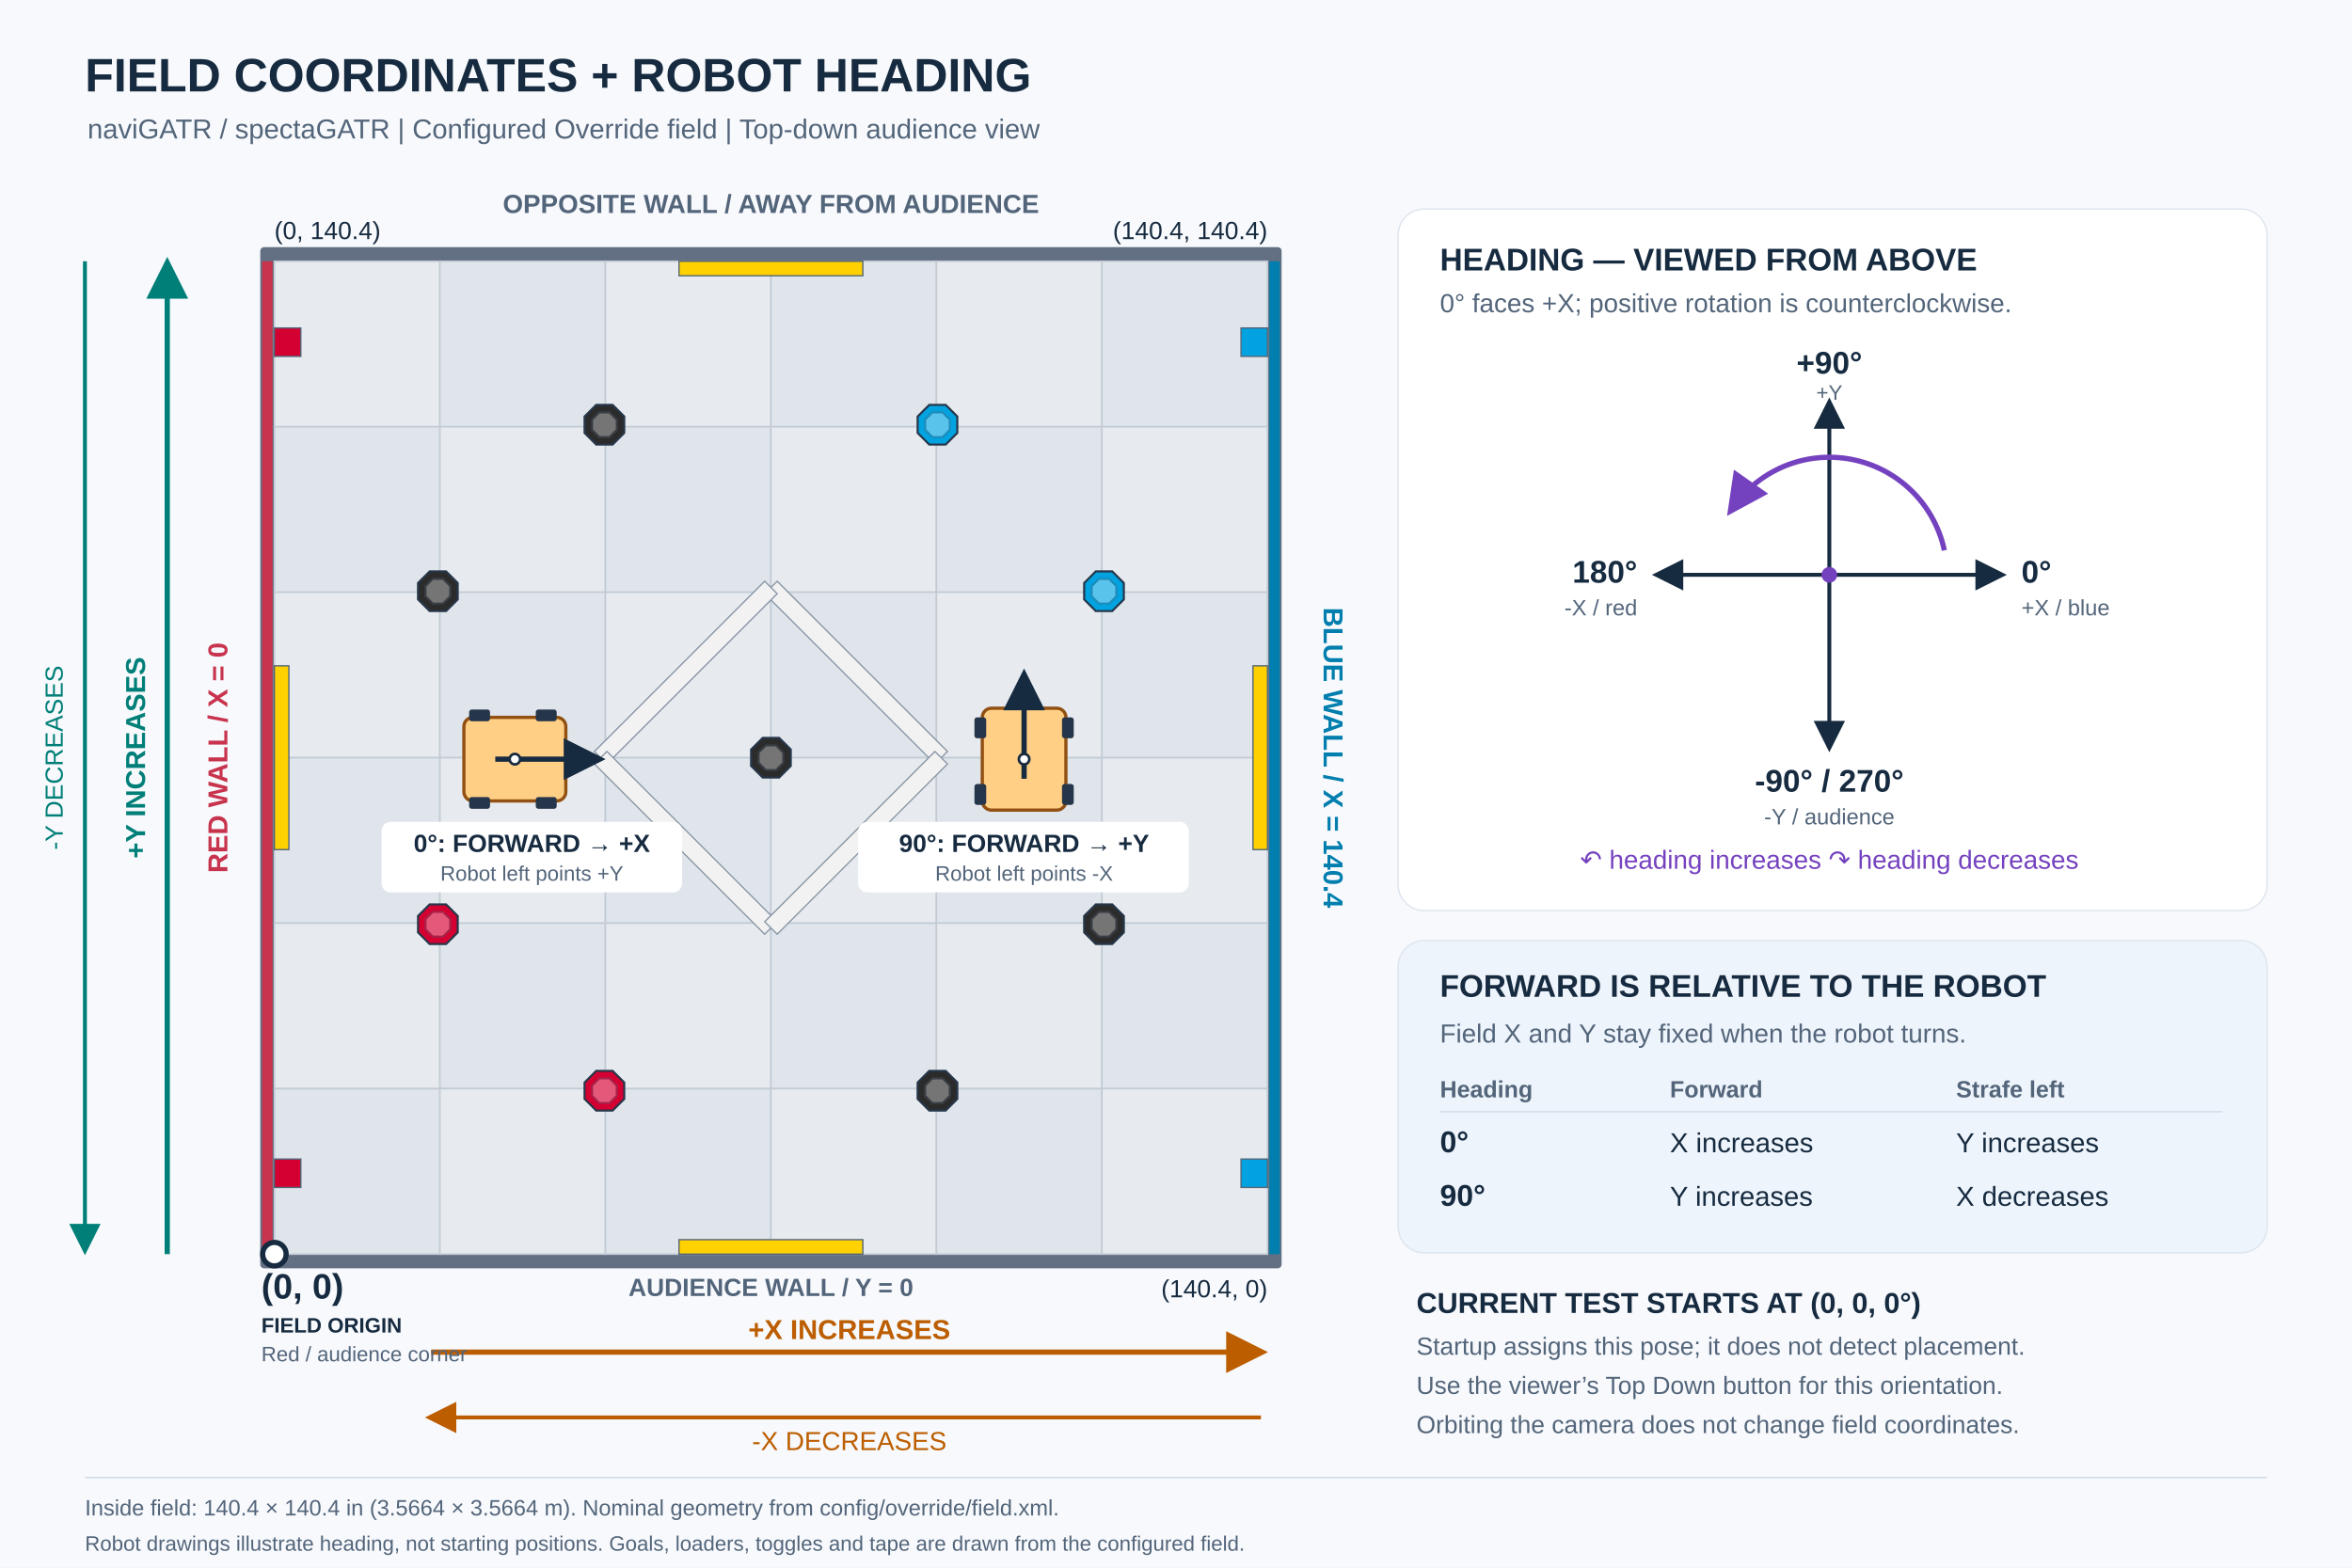
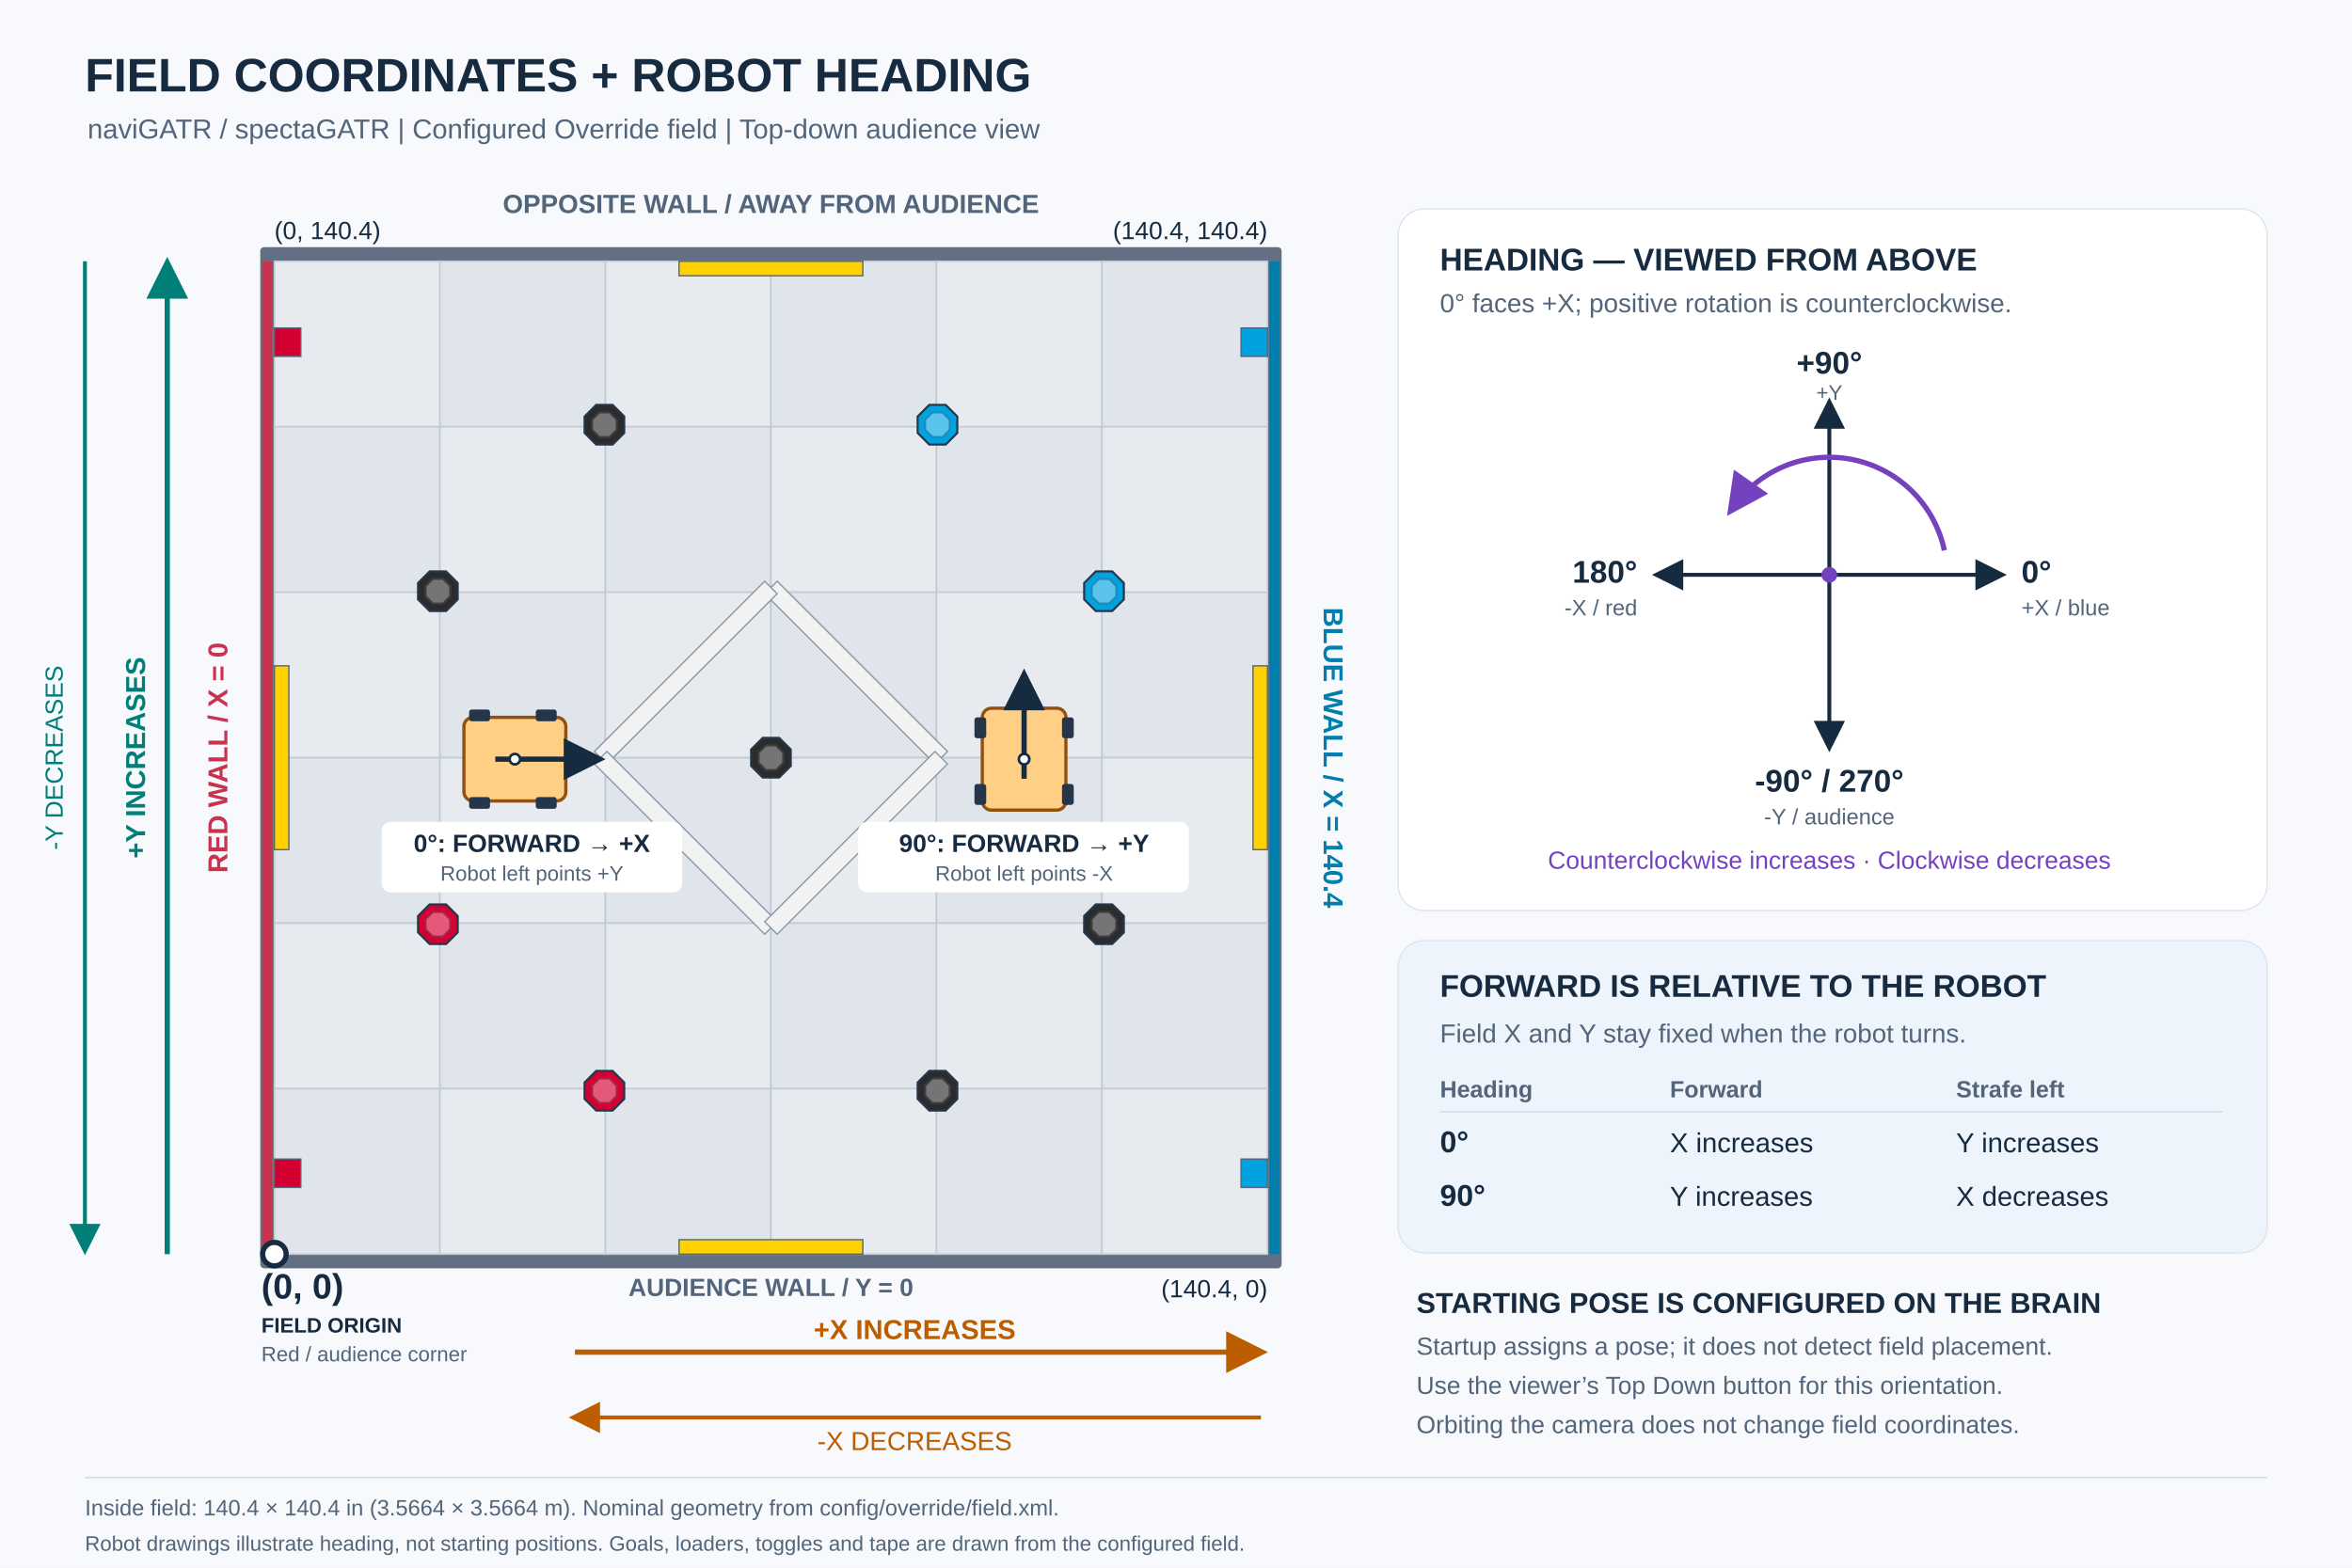
<svg xmlns="http://www.w3.org/2000/svg" width="1800" height="1200" viewBox="0 0 1800 1200">
  <defs>
    <marker id="arrow-ink" viewBox="0 0 10 10" refX="8" refY="5" markerWidth="8" markerHeight="8" orient="auto-start-reverse">
      <path d="M 0 0 L 10 5 L 0 10 z" fill="#172b40" />
    </marker>
    <marker id="arrow-x" viewBox="0 0 10 10" refX="8" refY="5" markerWidth="8" markerHeight="8" orient="auto-start-reverse">
      <path d="M 0 0 L 10 5 L 0 10 z" fill="#bc5d00" />
    </marker>
    <marker id="arrow-y" viewBox="0 0 10 10" refX="8" refY="5" markerWidth="8" markerHeight="8" orient="auto-start-reverse">
      <path d="M 0 0 L 10 5 L 0 10 z" fill="#007f78" />
    </marker>
    <marker id="arrow-heading" viewBox="0 0 10 10" refX="8" refY="5" markerWidth="8" markerHeight="8" orient="auto-start-reverse">
      <path d="M 0 0 L 10 5 L 0 10 z" fill="#7542bf" />
    </marker>
  </defs>
  <rect width="1800" height="1200" fill="#f7f9fc" />
  <g font-family="Arial, sans-serif">
    <text x="65" y="70" fill="#172b40" font-size="36" font-weight="bold" text-anchor="start">FIELD COORDINATES + ROBOT HEADING</text>
    <text x="67" y="106" fill="#53657a" font-size="21" font-weight="normal" text-anchor="start">naviGATR / spectaGATR  |  Configured Override field  |  Top-down audience view</text>
    <text x="590" y="163" fill="#53657a" font-size="20" font-weight="bold" text-anchor="middle">OPPOSITE WALL  /  AWAY FROM AUDIENCE</text>
    <rect x="199.175" y="189.175" width="781.651" height="781.651" rx="3" fill="#637083" stroke="none" stroke-width="1" />
    <rect x="210" y="200" width="760" height="760" rx="0" fill="#dce2e8" stroke="none" stroke-width="1" />
    <rect x="210.0" y="200.0" width="126.667" height="126.667" rx="0" fill="#e7ebef" stroke="#c2cbd5" stroke-width="1.2" />
    <rect x="336.667" y="200.0" width="126.667" height="126.667" rx="0" fill="#dfe5eb" stroke="#c2cbd5" stroke-width="1.2" />
    <rect x="463.333" y="200.0" width="126.667" height="126.667" rx="0" fill="#e7ebef" stroke="#c2cbd5" stroke-width="1.2" />
    <rect x="590.0" y="200.0" width="126.667" height="126.667" rx="0" fill="#dfe5eb" stroke="#c2cbd5" stroke-width="1.2" />
    <rect x="716.667" y="200.0" width="126.667" height="126.667" rx="0" fill="#e7ebef" stroke="#c2cbd5" stroke-width="1.2" />
    <rect x="843.333" y="200.0" width="126.667" height="126.667" rx="0" fill="#dfe5eb" stroke="#c2cbd5" stroke-width="1.2" />
    <rect x="210.0" y="326.667" width="126.667" height="126.667" rx="0" fill="#dfe5eb" stroke="#c2cbd5" stroke-width="1.2" />
    <rect x="336.667" y="326.667" width="126.667" height="126.667" rx="0" fill="#e7ebef" stroke="#c2cbd5" stroke-width="1.2" />
    <rect x="463.333" y="326.667" width="126.667" height="126.667" rx="0" fill="#dfe5eb" stroke="#c2cbd5" stroke-width="1.2" />
    <rect x="590.0" y="326.667" width="126.667" height="126.667" rx="0" fill="#e7ebef" stroke="#c2cbd5" stroke-width="1.2" />
    <rect x="716.667" y="326.667" width="126.667" height="126.667" rx="0" fill="#dfe5eb" stroke="#c2cbd5" stroke-width="1.2" />
    <rect x="843.333" y="326.667" width="126.667" height="126.667" rx="0" fill="#e7ebef" stroke="#c2cbd5" stroke-width="1.2" />
    <rect x="210.0" y="453.333" width="126.667" height="126.667" rx="0" fill="#e7ebef" stroke="#c2cbd5" stroke-width="1.2" />
    <rect x="336.667" y="453.333" width="126.667" height="126.667" rx="0" fill="#dfe5eb" stroke="#c2cbd5" stroke-width="1.2" />
    <rect x="463.333" y="453.333" width="126.667" height="126.667" rx="0" fill="#e7ebef" stroke="#c2cbd5" stroke-width="1.2" />
    <rect x="590.0" y="453.333" width="126.667" height="126.667" rx="0" fill="#dfe5eb" stroke="#c2cbd5" stroke-width="1.2" />
    <rect x="716.667" y="453.333" width="126.667" height="126.667" rx="0" fill="#e7ebef" stroke="#c2cbd5" stroke-width="1.2" />
    <rect x="843.333" y="453.333" width="126.667" height="126.667" rx="0" fill="#dfe5eb" stroke="#c2cbd5" stroke-width="1.2" />
    <rect x="210.0" y="580.0" width="126.667" height="126.667" rx="0" fill="#dfe5eb" stroke="#c2cbd5" stroke-width="1.2" />
    <rect x="336.667" y="580.0" width="126.667" height="126.667" rx="0" fill="#e7ebef" stroke="#c2cbd5" stroke-width="1.2" />
    <rect x="463.333" y="580.0" width="126.667" height="126.667" rx="0" fill="#dfe5eb" stroke="#c2cbd5" stroke-width="1.2" />
    <rect x="590.0" y="580.0" width="126.667" height="126.667" rx="0" fill="#e7ebef" stroke="#c2cbd5" stroke-width="1.2" />
    <rect x="716.667" y="580.0" width="126.667" height="126.667" rx="0" fill="#dfe5eb" stroke="#c2cbd5" stroke-width="1.2" />
    <rect x="843.333" y="580.0" width="126.667" height="126.667" rx="0" fill="#e7ebef" stroke="#c2cbd5" stroke-width="1.2" />
    <rect x="210.0" y="706.667" width="126.667" height="126.667" rx="0" fill="#e7ebef" stroke="#c2cbd5" stroke-width="1.2" />
    <rect x="336.667" y="706.667" width="126.667" height="126.667" rx="0" fill="#dfe5eb" stroke="#c2cbd5" stroke-width="1.2" />
    <rect x="463.333" y="706.667" width="126.667" height="126.667" rx="0" fill="#e7ebef" stroke="#c2cbd5" stroke-width="1.2" />
    <rect x="590.0" y="706.667" width="126.667" height="126.667" rx="0" fill="#dfe5eb" stroke="#c2cbd5" stroke-width="1.2" />
    <rect x="716.667" y="706.667" width="126.667" height="126.667" rx="0" fill="#e7ebef" stroke="#c2cbd5" stroke-width="1.2" />
    <rect x="843.333" y="706.667" width="126.667" height="126.667" rx="0" fill="#dfe5eb" stroke="#c2cbd5" stroke-width="1.2" />
    <rect x="210.0" y="833.333" width="126.667" height="126.667" rx="0" fill="#dfe5eb" stroke="#c2cbd5" stroke-width="1.2" />
    <rect x="336.667" y="833.333" width="126.667" height="126.667" rx="0" fill="#e7ebef" stroke="#c2cbd5" stroke-width="1.2" />
    <rect x="463.333" y="833.333" width="126.667" height="126.667" rx="0" fill="#dfe5eb" stroke="#c2cbd5" stroke-width="1.2" />
    <rect x="590.0" y="833.333" width="126.667" height="126.667" rx="0" fill="#e7ebef" stroke="#c2cbd5" stroke-width="1.2" />
    <rect x="716.667" y="833.333" width="126.667" height="126.667" rx="0" fill="#dfe5eb" stroke="#c2cbd5" stroke-width="1.2" />
    <rect x="843.333" y="833.333" width="126.667" height="126.667" rx="0" fill="#e7ebef" stroke="#c2cbd5" stroke-width="1.2" />
    <g transform="translate(220.1223 898.0731) rotate(-0.0)">
      <rect x="-10.122" y="-10.879" width="20.245" height="21.758" rx="0" fill="#d50032" stroke="#53657a" stroke-width="1.0" />
    </g>
    <g transform="translate(220.1223 261.9269) rotate(-0.0)">
      <rect x="-10.122" y="-10.879" width="20.245" height="21.758" rx="0" fill="#d50032" stroke="#53657a" stroke-width="1.0" />
    </g>
    <g transform="translate(959.8777 898.0731) rotate(-0.0)">
      <rect x="-10.122" y="-10.879" width="20.245" height="21.758" rx="0" fill="#00a3e0" stroke="#53657a" stroke-width="1.0" />
    </g>
    <g transform="translate(959.8777 261.9269) rotate(-0.0)">
      <rect x="-10.122" y="-10.879" width="20.245" height="21.758" rx="0" fill="#00a3e0" stroke="#53657a" stroke-width="1.0" />
    </g>
    <g transform="translate(590.0 205.5406) rotate(-0.0)">
      <rect x="-70.344" y="-5.541" width="140.689" height="11.081" rx="0" fill="#ffd100" stroke="#53657a" stroke-width="1.0" />
    </g>
    <g transform="translate(590.0 954.4594) rotate(-0.0)">
      <rect x="-70.344" y="-5.541" width="140.689" height="11.081" rx="0" fill="#ffd100" stroke="#53657a" stroke-width="1.0" />
    </g>
    <g transform="translate(215.5406 580.0) rotate(-0.0)">
      <rect x="-5.541" y="-70.344" width="11.081" height="140.689" rx="0" fill="#ffd100" stroke="#53657a" stroke-width="1.0" />
    </g>
    <g transform="translate(964.4594 580.0) rotate(-0.0)">
      <rect x="-5.541" y="-70.344" width="11.081" height="140.689" rx="0" fill="#ffd100" stroke="#53657a" stroke-width="1.0" />
    </g>
    <g transform="translate(655.1553 514.8447) rotate(45.0)">
      <rect x="-92.144" y="-6.766" width="184.289" height="13.532" rx="0" fill="#f2f2f2" stroke="#8895a5" stroke-width="1.0" />
    </g>
    <g transform="translate(524.8447 514.8447) rotate(-45.0)">
      <rect x="-92.144" y="-6.766" width="184.289" height="13.532" rx="0" fill="#f2f2f2" stroke="#8895a5" stroke-width="1.0" />
    </g>
    <g transform="translate(524.8447 645.1553) rotate(45.0)">
      <rect x="-92.144" y="-6.766" width="184.289" height="13.532" rx="0" fill="#f2f2f2" stroke="#8895a5" stroke-width="1.0" />
    </g>
    <g transform="translate(655.1553 645.1553) rotate(-45.0)">
      <rect x="-92.144" y="-6.766" width="184.289" height="13.532" rx="0" fill="#f2f2f2" stroke="#8895a5" stroke-width="1.0" />
    </g>
    <g transform="translate(462.5537 325.1074) rotate(-0.0)">
      <polygon points="15.183,6.289 6.289,15.183 -6.289,15.183 -15.183,6.289 -15.183,-6.289 -6.289,-15.183 6.289,-15.183 15.183,-6.289" fill="#2b2b2b" stroke="#26364a" stroke-width="1.6" />
      <polygon points="9.462,3.919 3.919,9.462 -3.919,9.462 -9.462,3.919 -9.462,-3.919 -3.919,-9.462 3.919,-9.462 9.462,-3.919" fill="#ffffff" stroke="#526074" stroke-width="1.6" opacity="0.35" />
    </g>
    <g transform="translate(717.4463 325.1074) rotate(-0.0)">
      <polygon points="15.183,6.289 6.289,15.183 -6.289,15.183 -15.183,6.289 -15.183,-6.289 -6.289,-15.183 6.289,-15.183 15.183,-6.289" fill="#00a3e0" stroke="#26364a" stroke-width="1.6" />
      <polygon points="9.462,3.919 3.919,9.462 -3.919,9.462 -9.462,3.919 -9.462,-3.919 -3.919,-9.462 3.919,-9.462 9.462,-3.919" fill="#ffffff" stroke="#526074" stroke-width="1.6" opacity="0.35" />
    </g>
    <g transform="translate(335.1074 452.5537) rotate(-0.0)">
      <polygon points="15.183,6.289 6.289,15.183 -6.289,15.183 -15.183,6.289 -15.183,-6.289 -6.289,-15.183 6.289,-15.183 15.183,-6.289" fill="#2b2b2b" stroke="#26364a" stroke-width="1.6" />
      <polygon points="9.462,3.919 3.919,9.462 -3.919,9.462 -9.462,3.919 -9.462,-3.919 -3.919,-9.462 3.919,-9.462 9.462,-3.919" fill="#ffffff" stroke="#526074" stroke-width="1.6" opacity="0.35" />
    </g>
    <g transform="translate(844.8926 452.5537) rotate(-0.0)">
      <polygon points="15.183,6.289 6.289,15.183 -6.289,15.183 -15.183,6.289 -15.183,-6.289 -6.289,-15.183 6.289,-15.183 15.183,-6.289" fill="#00a3e0" stroke="#26364a" stroke-width="1.6" />
      <polygon points="9.462,3.919 3.919,9.462 -3.919,9.462 -9.462,3.919 -9.462,-3.919 -3.919,-9.462 3.919,-9.462 9.462,-3.919" fill="#ffffff" stroke="#526074" stroke-width="1.6" opacity="0.35" />
    </g>
    <g transform="translate(590.0 580.0) rotate(-0.0)">
      <polygon points="15.183,6.289 6.289,15.183 -6.289,15.183 -15.183,6.289 -15.183,-6.289 -6.289,-15.183 6.289,-15.183 15.183,-6.289" fill="#2b2b2b" stroke="#26364a" stroke-width="1.6" />
      <polygon points="9.462,3.919 3.919,9.462 -3.919,9.462 -9.462,3.919 -9.462,-3.919 -3.919,-9.462 3.919,-9.462 9.462,-3.919" fill="#ffffff" stroke="#526074" stroke-width="1.6" opacity="0.35" />
    </g>
    <g transform="translate(335.1074 707.4463) rotate(-0.0)">
      <polygon points="15.183,6.289 6.289,15.183 -6.289,15.183 -15.183,6.289 -15.183,-6.289 -6.289,-15.183 6.289,-15.183 15.183,-6.289" fill="#d50032" stroke="#26364a" stroke-width="1.6" />
      <polygon points="9.462,3.919 3.919,9.462 -3.919,9.462 -9.462,3.919 -9.462,-3.919 -3.919,-9.462 3.919,-9.462 9.462,-3.919" fill="#ffffff" stroke="#526074" stroke-width="1.6" opacity="0.35" />
    </g>
    <g transform="translate(844.8926 707.4463) rotate(-0.0)">
      <polygon points="15.183,6.289 6.289,15.183 -6.289,15.183 -15.183,6.289 -15.183,-6.289 -6.289,-15.183 6.289,-15.183 15.183,-6.289" fill="#2b2b2b" stroke="#26364a" stroke-width="1.6" />
      <polygon points="9.462,3.919 3.919,9.462 -3.919,9.462 -9.462,3.919 -9.462,-3.919 -3.919,-9.462 3.919,-9.462 9.462,-3.919" fill="#ffffff" stroke="#526074" stroke-width="1.6" opacity="0.35" />
    </g>
    <g transform="translate(462.5537 834.8926) rotate(-0.0)">
      <polygon points="15.183,6.289 6.289,15.183 -6.289,15.183 -15.183,6.289 -15.183,-6.289 -6.289,-15.183 6.289,-15.183 15.183,-6.289" fill="#d50032" stroke="#26364a" stroke-width="1.6" />
      <polygon points="9.462,3.919 3.919,9.462 -3.919,9.462 -9.462,3.919 -9.462,-3.919 -3.919,-9.462 3.919,-9.462 9.462,-3.919" fill="#ffffff" stroke="#526074" stroke-width="1.6" opacity="0.35" />
    </g>
    <g transform="translate(717.4463 834.8926) rotate(-0.0)">
      <polygon points="15.183,6.289 6.289,15.183 -6.289,15.183 -15.183,6.289 -15.183,-6.289 -6.289,-15.183 6.289,-15.183 15.183,-6.289" fill="#2b2b2b" stroke="#26364a" stroke-width="1.6" />
      <polygon points="9.462,3.919 3.919,9.462 -3.919,9.462 -9.462,3.919 -9.462,-3.919 -3.919,-9.462 3.919,-9.462 9.462,-3.919" fill="#ffffff" stroke="#526074" stroke-width="1.6" opacity="0.35" />
    </g>
    <line x1="204.587" y1="200" x2="204.587" y2="960" stroke="#c8334d" stroke-width="8" />
    <line x1="975.413" y1="200" x2="975.413" y2="960" stroke="#007eae" stroke-width="8" />
    <text x="174" y="580" fill="#c8334d" font-size="21" font-weight="bold" text-anchor="middle" transform="rotate(-90 174 580)">RED WALL  /  X = 0</text>
    <text x="1013" y="580" fill="#007eae" font-size="21" font-weight="bold" text-anchor="middle" transform="rotate(90 1013 580)">BLUE WALL  /  X = 140.4</text>
    <line x1="128" y1="960" x2="128" y2="203" stroke="#007f78" stroke-width="4" marker-end="url(#arrow-y)" />
    <text x="111" y="580" fill="#007f78" font-size="21" font-weight="bold" text-anchor="middle" transform="rotate(-90 111 580)">+Y  INCREASES</text>
    <line x1="65" y1="200" x2="65" y2="956" stroke="#007f78" stroke-width="3" marker-end="url(#arrow-y)" />
    <text x="48" y="580" fill="#007f78" font-size="19" font-weight="normal" text-anchor="middle" transform="rotate(-90 48 580)">-Y  DECREASES</text>
-     <line x1="330" y1="1035" x2="964" y2="1035" stroke="#bc5d00" stroke-width="4" marker-end="url(#arrow-x)" />
-     <text x="650" y="1025" fill="#bc5d00" font-size="21" font-weight="bold" text-anchor="middle">+X INCREASES</text>
-     <line x1="965" y1="1085" x2="330" y2="1085" stroke="#bc5d00" stroke-width="3" marker-end="url(#arrow-x)" />
-     <text x="650" y="1110" fill="#bc5d00" font-size="20" font-weight="normal" text-anchor="middle">-X DECREASES</text>
+     <line x1="440" y1="1035" x2="964" y2="1035" stroke="#bc5d00" stroke-width="4" marker-end="url(#arrow-x)" />
+     <text x="700" y="1025" fill="#bc5d00" font-size="21" font-weight="bold" text-anchor="middle">+X INCREASES</text>
+     <line x1="965" y1="1085" x2="440" y2="1085" stroke="#bc5d00" stroke-width="3" marker-end="url(#arrow-x)" />
+     <text x="700" y="1110" fill="#bc5d00" font-size="20" font-weight="normal" text-anchor="middle">-X DECREASES</text>
    <text x="210" y="183" fill="#172b40" font-size="19" font-weight="normal" text-anchor="start">(0, 140.4)</text>
    <text x="970" y="183" fill="#172b40" font-size="19" font-weight="normal" text-anchor="end">(140.4, 140.4)</text>
    <text x="970" y="993" fill="#172b40" font-size="19" font-weight="normal" text-anchor="end">(140.4, 0)</text>
    <circle cx="210" cy="960" r="9" fill="#fff" stroke="#172b40" stroke-width="4" />
    <text x="200" y="994" fill="#172b40" font-size="27" font-weight="bold" text-anchor="start">(0, 0)</text>
    <text x="200" y="1020" fill="#172b40" font-size="16" font-weight="bold" text-anchor="start">FIELD ORIGIN</text>
    <text x="200" y="1042" fill="#53657a" font-size="16" font-weight="normal" text-anchor="start">Red / audience corner</text>
    <text x="590" y="992" fill="#53657a" font-size="19" font-weight="bold" text-anchor="middle">AUDIENCE WALL  /  Y = 0</text>
    <g transform="translate(394.0332 581.1081) rotate(0)">
      <rect x="-39" y="-32" width="78" height="64" rx="7" fill="#ffcf86" stroke="#925113" stroke-width="2.5" />
      <rect x="-35" y="-38" width="16" height="9" rx="2" fill="#26364a" stroke="none" stroke-width="1" />
      <rect x="-35" y="29" width="16" height="9" rx="2" fill="#26364a" stroke="none" stroke-width="1" />
      <rect x="16" y="-38" width="16" height="9" rx="2" fill="#26364a" stroke="none" stroke-width="1" />
      <rect x="16" y="29" width="16" height="9" rx="2" fill="#26364a" stroke="none" stroke-width="1" />
      <line x1="-15" y1="0" x2="63" y2="0" stroke="#172b40" stroke-width="4" marker-end="url(#arrow-ink)" />
      <circle r="4" fill="#fff" stroke="#172b40" stroke-width="2" />
    </g>
    <rect x="292.033" y="629.108" width="230" height="54" rx="7" fill="#ffffff" stroke="none" stroke-width="1" />
    <text x="407.033" y="652.108" fill="#172b40" font-size="19" font-weight="bold" text-anchor="middle">0°: FORWARD → +X</text>
    <text x="407.033" y="674.108" fill="#53657a" font-size="16" font-weight="normal" text-anchor="middle">Robot left points +Y</text>
    <g transform="translate(783.7506 581.1081) rotate(-90)">
      <rect x="-39" y="-32" width="78" height="64" rx="7" fill="#ffcf86" stroke="#925113" stroke-width="2.5" />
      <rect x="-35" y="-38" width="16" height="9" rx="2" fill="#26364a" stroke="none" stroke-width="1" />
      <rect x="-35" y="29" width="16" height="9" rx="2" fill="#26364a" stroke="none" stroke-width="1" />
      <rect x="16" y="-38" width="16" height="9" rx="2" fill="#26364a" stroke="none" stroke-width="1" />
      <rect x="16" y="29" width="16" height="9" rx="2" fill="#26364a" stroke="none" stroke-width="1" />
      <line x1="-15" y1="0" x2="63" y2="0" stroke="#172b40" stroke-width="4" marker-end="url(#arrow-ink)" />
      <circle r="4" fill="#fff" stroke="#172b40" stroke-width="2" />
    </g>
    <rect x="656.751" y="629.108" width="253" height="54" rx="7" fill="#ffffff" stroke="none" stroke-width="1" />
    <text x="783.751" y="652.108" fill="#172b40" font-size="19" font-weight="bold" text-anchor="middle">90°: FORWARD → +Y</text>
    <text x="783.751" y="674.108" fill="#53657a" font-size="16" font-weight="normal" text-anchor="middle">Robot left points -X</text>
    <rect x="1070" y="160" width="665" height="537" rx="20" fill="#ffffff" stroke="#dce4ed" stroke-width="1" />
    <text x="1102" y="207" fill="#172b40" font-size="24" font-weight="bold" text-anchor="start">HEADING — VIEWED FROM ABOVE</text>
    <text x="1102" y="239" fill="#53657a" font-size="20" font-weight="normal" text-anchor="start">0° faces +X; positive rotation is counterclockwise.</text>
    <line x1="1400" y1="440" x2="1531.0" y2="440.0" stroke="#172b40" stroke-width="3" marker-end="url(#arrow-ink)" />
    <line x1="1400" y1="440" x2="1400.0" y2="309.0" stroke="#172b40" stroke-width="3" marker-end="url(#arrow-ink)" />
    <line x1="1400" y1="440" x2="1269.0" y2="440.0" stroke="#172b40" stroke-width="3" marker-end="url(#arrow-ink)" />
    <line x1="1400" y1="440" x2="1400.0" y2="571.0" stroke="#172b40" stroke-width="3" marker-end="url(#arrow-ink)" />
    <circle cx="1400" cy="440" r="6" fill="#7542bf" />
    <text x="1547" y="446" fill="#172b40" font-size="24" font-weight="bold" text-anchor="start">0°</text>
    <text x="1547" y="471" fill="#53657a" font-size="17" font-weight="normal" text-anchor="start">+X / blue</text>
    <text x="1253" y="446" fill="#172b40" font-size="24" font-weight="bold" text-anchor="end">180°</text>
    <text x="1253" y="471" fill="#53657a" font-size="17" font-weight="normal" text-anchor="end">-X / red</text>
    <text x="1400" y="286" fill="#172b40" font-size="24" font-weight="bold" text-anchor="middle">+90°</text>
    <text x="1400" y="306" fill="#53657a" font-size="16" font-weight="normal" text-anchor="middle">+Y</text>
    <text x="1400" y="606" fill="#172b40" font-size="24" font-weight="bold" text-anchor="middle">-90° / 270°</text>
    <text x="1400" y="631" fill="#53657a" font-size="17" font-weight="normal" text-anchor="middle">-Y / audience</text>
    <path d="M 1488.03,421.29 L 1487.24,417.87 L 1486.31,414.49 L 1485.25,411.14 L 1484.06,407.84 L 1482.74,404.59 L 1481.30,401.40 L 1479.73,398.26 L 1478.05,395.18 L 1476.24,392.17 L 1474.32,389.24 L 1472.28,386.38 L 1470.14,383.61 L 1467.89,380.92 L 1465.54,378.31 L 1463.08,375.81 L 1460.53,373.40 L 1457.89,371.09 L 1455.16,368.89 L 1452.35,366.79 L 1449.46,364.81 L 1446.49,362.94 L 1443.45,361.18 L 1440.35,359.55 L 1437.18,358.04 L 1433.96,356.65 L 1430.68,355.39 L 1427.36,354.26 L 1424.00,353.26 L 1420.60,352.39 L 1417.17,351.65 L 1413.72,351.05 L 1410.24,350.58 L 1406.75,350.25 L 1403.25,350.06 L 1399.74,350.00 L 1396.23,350.08 L 1392.73,350.29 L 1389.24,350.65 L 1385.77,351.13 L 1382.31,351.75 L 1378.89,352.51 L 1375.49,353.40 L 1372.14,354.42 L 1368.82,355.57 L 1365.56,356.85 L 1362.34,358.26 L 1359.19,359.79 L 1356.09,361.44 L 1353.06,363.21 L 1350.11,365.10 L 1347.23,367.10 L 1344.43,369.21 L 1341.71,371.43 L 1339.08,373.75 L 1336.55,376.18 L 1334.11,378.70 L 1331.77,381.31 L 1329.53,384.01 L 1327.40,386.80 L 1325.39,389.67" fill="none" stroke="#7542bf" stroke-width="4" marker-end="url(#arrow-heading)" />
-     <text x="1400" y="665" fill="#7542bf" font-size="20" font-weight="normal" text-anchor="middle">↶ heading increases     ↷ heading decreases</text>
+     <text x="1400" y="665" fill="#7542bf" font-size="19" font-weight="normal" text-anchor="middle">Counterclockwise increases · Clockwise decreases</text>
    <rect x="1070" y="720" width="665" height="239" rx="20" fill="#eef4fb" stroke="#dce4ed" stroke-width="1" />
    <text x="1102" y="763" fill="#172b40" font-size="24" font-weight="bold" text-anchor="start">FORWARD IS RELATIVE TO THE ROBOT</text>
    <text x="1102" y="798" fill="#53657a" font-size="20" font-weight="normal" text-anchor="start">Field X and Y stay fixed when the robot turns.</text>
    <text x="1102" y="840" fill="#53657a" font-size="18" font-weight="bold" text-anchor="start">Heading</text>
    <text x="1278" y="840" fill="#53657a" font-size="18" font-weight="bold" text-anchor="start">Forward</text>
    <text x="1497" y="840" fill="#53657a" font-size="18" font-weight="bold" text-anchor="start">Strafe left</text>
    <line x1="1102" y1="851" x2="1701" y2="851" stroke="#cedbe9" stroke-width="1" />
    <text x="1102" y="882" fill="#172b40" font-size="23" font-weight="bold" text-anchor="start">0°</text>
    <text x="1278" y="882" fill="#172b40" font-size="21" font-weight="normal" text-anchor="start">X increases</text>
    <text x="1497" y="882" fill="#172b40" font-size="21" font-weight="normal" text-anchor="start">Y increases</text>
    <text x="1102" y="923" fill="#172b40" font-size="23" font-weight="bold" text-anchor="start">90°</text>
    <text x="1278" y="923" fill="#172b40" font-size="21" font-weight="normal" text-anchor="start">Y increases</text>
    <text x="1497" y="923" fill="#172b40" font-size="21" font-weight="normal" text-anchor="start">X decreases</text>
-     <text x="1084" y="1005" fill="#172b40" font-size="22" font-weight="bold" text-anchor="start">CURRENT TEST STARTS AT (0, 0, 0°)</text>
-     <text x="1084" y="1037" fill="#53657a" font-size="19" font-weight="normal" text-anchor="start">Startup assigns this pose; it does not detect placement.</text>
+     <text x="1084" y="1005" fill="#172b40" font-size="22" font-weight="bold" text-anchor="start">STARTING POSE IS CONFIGURED ON THE BRAIN</text>
+     <text x="1084" y="1037" fill="#53657a" font-size="19" font-weight="normal" text-anchor="start">Startup assigns a pose; it does not detect field placement.</text>
    <text x="1084" y="1067" fill="#53657a" font-size="19" font-weight="normal" text-anchor="start">Use the viewer’s Top Down button for this orientation.</text>
    <text x="1084" y="1097" fill="#53657a" font-size="19" font-weight="normal" text-anchor="start">Orbiting the camera does not change field coordinates.</text>
    <line x1="65" y1="1131" x2="1735" y2="1131" stroke="#ced8e4" stroke-width="1" />
    <text x="65" y="1160" fill="#53657a" font-size="17" font-weight="normal" text-anchor="start">Inside field: 140.4 × 140.4 in (3.5664 × 3.5664 m).  Nominal geometry from config/override/field.xml.</text>
    <text x="65" y="1187" fill="#53657a" font-size="16" font-weight="normal" text-anchor="start">Robot drawings illustrate heading, not starting positions. Goals, loaders, toggles and tape are drawn from the configured field.</text>
  </g>
</svg>
